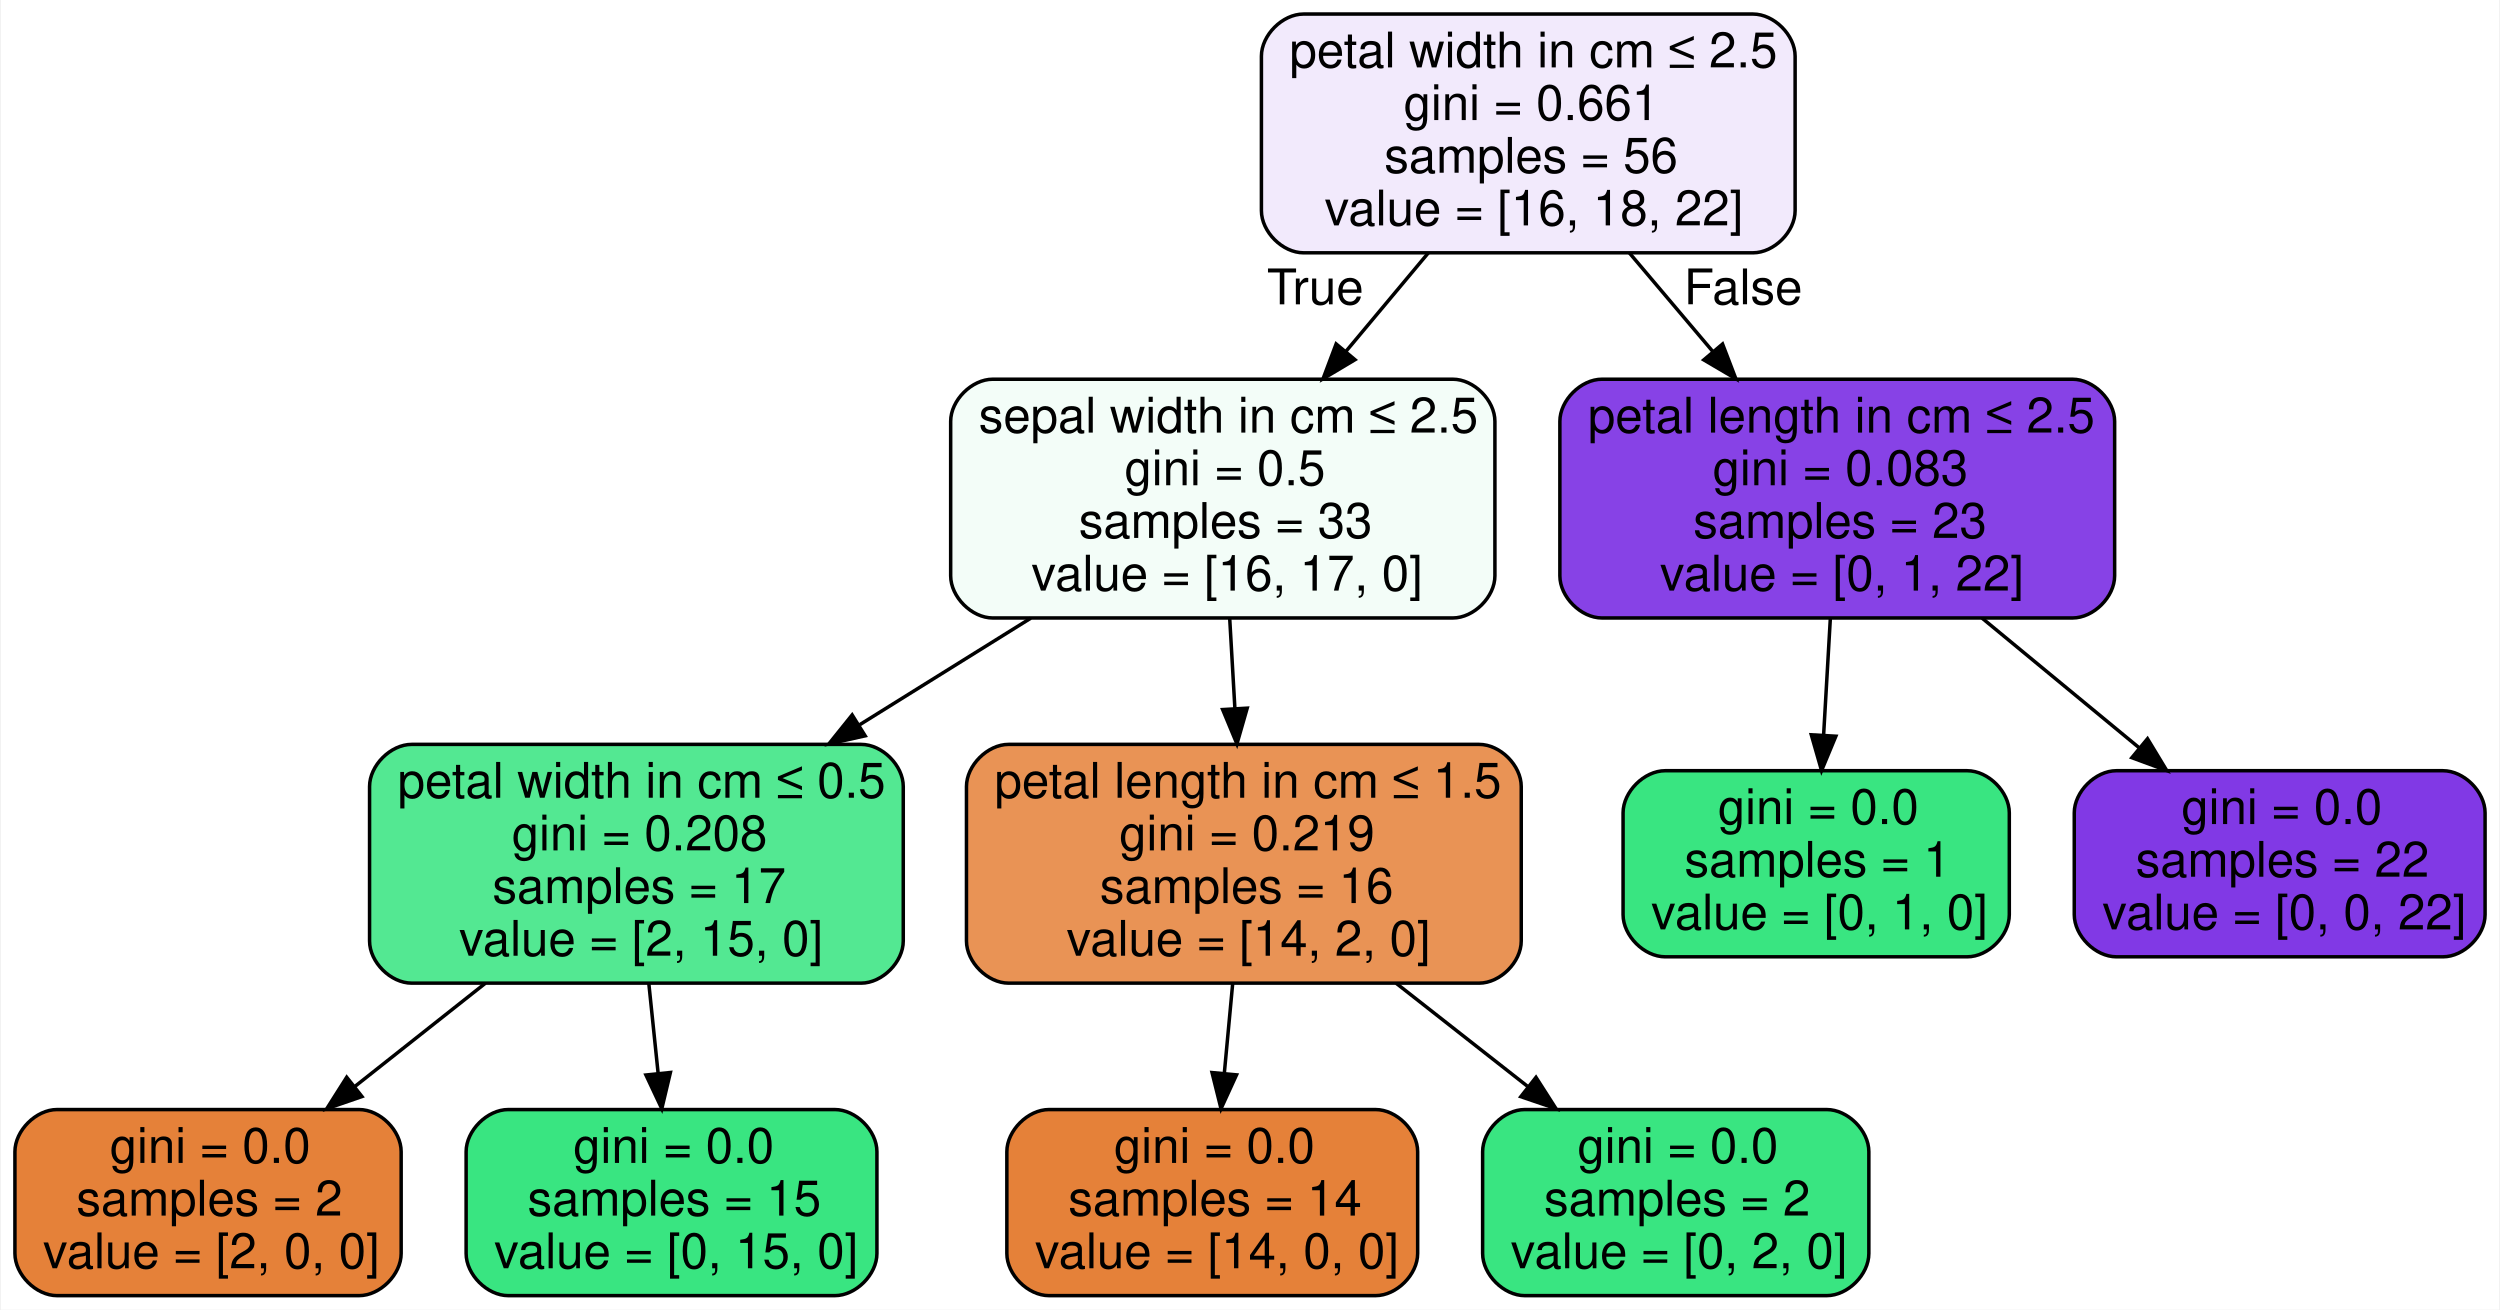
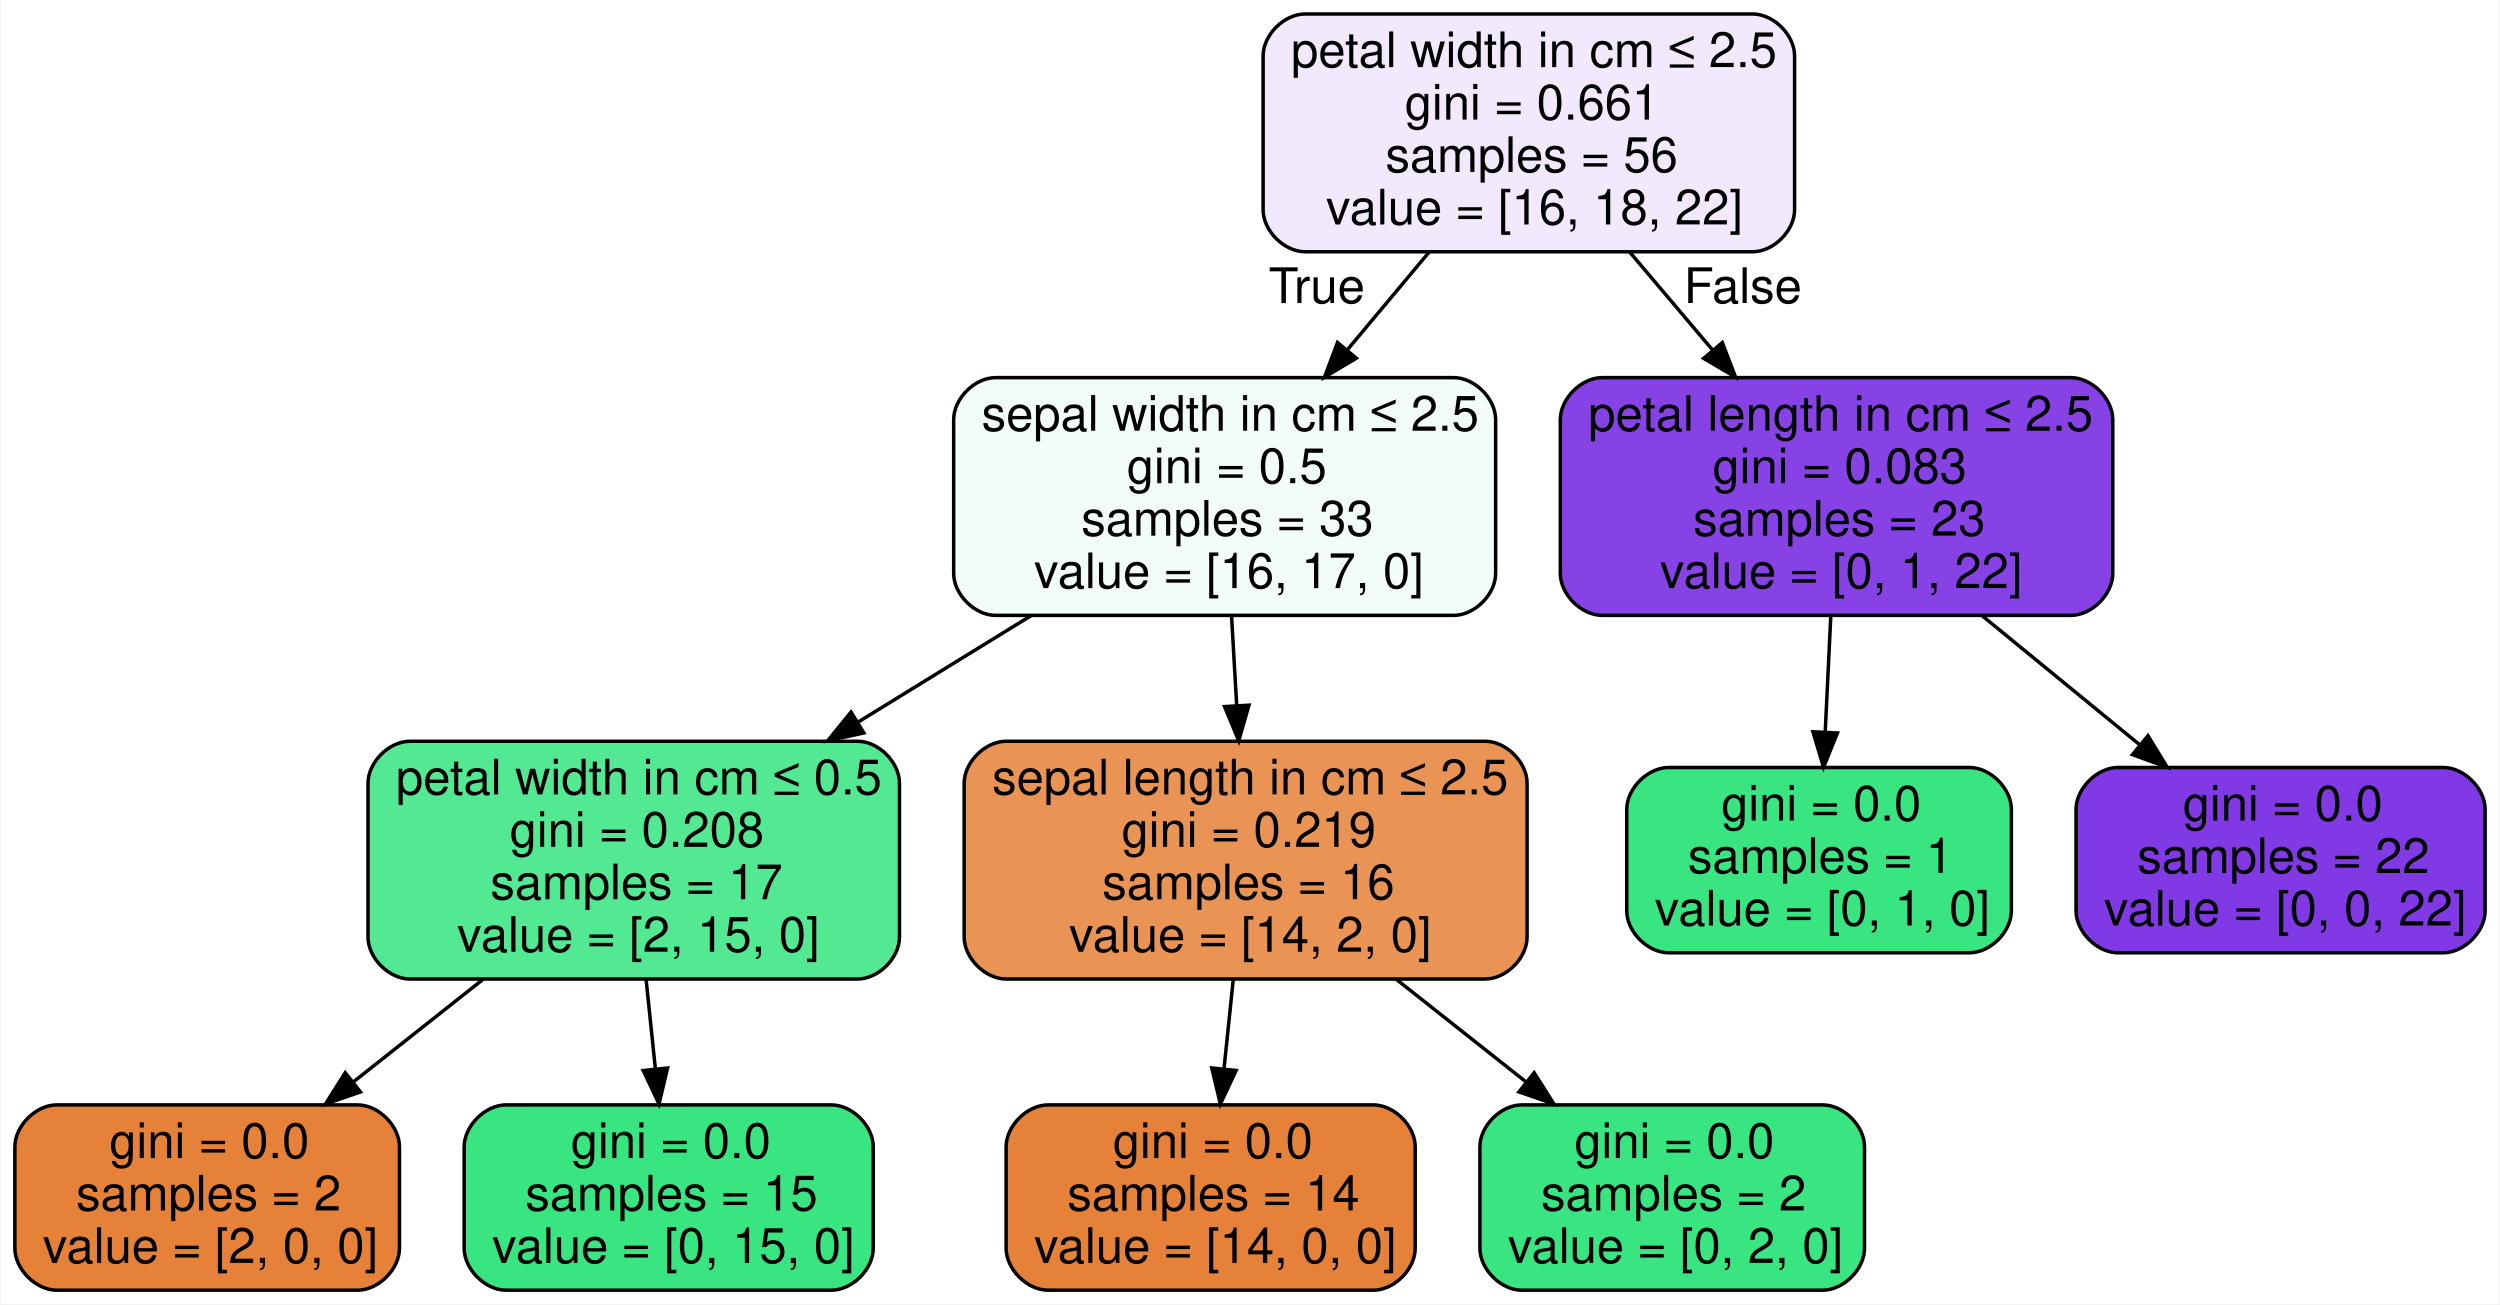
- <svg xmlns="http://www.w3.org/2000/svg" width="712pt" height="373pt" viewBox="0.00 0.00 711.50 373.00">
+ <svg xmlns="http://www.w3.org/2000/svg" width="715pt" height="373pt" viewBox="0.00 0.00 714.50 373.00">
  <g id="graph0" class="graph" transform="scale(1 1) rotate(0) translate(4 369)">
-     <polygon fill="#ffffff" stroke="transparent" points="-4,4 -4,-369 707.5,-369 707.5,4 -4,4" />
+     <polygon fill="#ffffff" stroke="transparent" points="-4,4 -4,-369 710.5,-369 710.5,4 -4,4" />
    <g id="node1" class="node">
-       <path fill="#f2eafc" stroke="#000000" d="M495,-365C495,-365 367,-365 367,-365 361,-365 355,-359 355,-353 355,-353 355,-309 355,-309 355,-303 361,-297 367,-297 367,-297 495,-297 495,-297 501,-297 507,-303 507,-309 507,-309 507,-353 507,-353 507,-359 501,-365 495,-365" />
-       <text text-anchor="start" x="363" y="-349.8" font-family="Helvetica,sans-Serif" font-size="14.00" fill="#000000">petal width in cm ≤ 2.5</text>
-       <text text-anchor="start" x="395.5" y="-334.8" font-family="Helvetica,sans-Serif" font-size="14.00" fill="#000000">gini = 0.661</text>
-       <text text-anchor="start" x="390" y="-319.8" font-family="Helvetica,sans-Serif" font-size="14.00" fill="#000000">samples = 56</text>
-       <text text-anchor="start" x="373" y="-304.8" font-family="Helvetica,sans-Serif" font-size="14.00" fill="#000000">value = [16, 18, 22]</text>
+       <path fill="#f2eafc" stroke="#000000" d="M497,-365C497,-365 369,-365 369,-365 363,-365 357,-359 357,-353 357,-353 357,-309 357,-309 357,-303 363,-297 369,-297 369,-297 497,-297 497,-297 503,-297 509,-303 509,-309 509,-309 509,-353 509,-353 509,-359 503,-365 497,-365" />
+       <text text-anchor="start" x="365" y="-349.8" font-family="Helvetica,sans-Serif" font-size="14.00" fill="#000000">petal width in cm ≤ 2.5</text>
+       <text text-anchor="start" x="397.5" y="-334.8" font-family="Helvetica,sans-Serif" font-size="14.00" fill="#000000">gini = 0.661</text>
+       <text text-anchor="start" x="392" y="-319.8" font-family="Helvetica,sans-Serif" font-size="14.00" fill="#000000">samples = 56</text>
+       <text text-anchor="start" x="375" y="-304.8" font-family="Helvetica,sans-Serif" font-size="14.00" fill="#000000">value = [16, 18, 22]</text>
    </g>
    <g id="node2" class="node">
-       <path fill="#f3fdf8" stroke="#000000" d="M409.5,-261C409.5,-261 278.5,-261 278.5,-261 272.5,-261 266.5,-255 266.5,-249 266.5,-249 266.5,-205 266.5,-205 266.5,-199 272.5,-193 278.5,-193 278.5,-193 409.5,-193 409.5,-193 415.5,-193 421.5,-199 421.5,-205 421.5,-205 421.5,-249 421.5,-249 421.5,-255 415.5,-261 409.5,-261" />
-       <text text-anchor="start" x="274.5" y="-245.8" font-family="Helvetica,sans-Serif" font-size="14.00" fill="#000000">sepal width in cm ≤ 2.5</text>
-       <text text-anchor="start" x="316" y="-230.8" font-family="Helvetica,sans-Serif" font-size="14.00" fill="#000000">gini = 0.5</text>
-       <text text-anchor="start" x="303" y="-215.8" font-family="Helvetica,sans-Serif" font-size="14.00" fill="#000000">samples = 33</text>
-       <text text-anchor="start" x="289.5" y="-200.8" font-family="Helvetica,sans-Serif" font-size="14.00" fill="#000000">value = [16, 17, 0]</text>
+       <path fill="#f3fdf8" stroke="#000000" d="M411.5,-261C411.5,-261 280.5,-261 280.5,-261 274.5,-261 268.5,-255 268.5,-249 268.5,-249 268.5,-205 268.5,-205 268.5,-199 274.5,-193 280.5,-193 280.5,-193 411.5,-193 411.5,-193 417.5,-193 423.5,-199 423.5,-205 423.5,-205 423.5,-249 423.5,-249 423.5,-255 417.5,-261 411.5,-261" />
+       <text text-anchor="start" x="276.5" y="-245.8" font-family="Helvetica,sans-Serif" font-size="14.00" fill="#000000">sepal width in cm ≤ 2.5</text>
+       <text text-anchor="start" x="318" y="-230.8" font-family="Helvetica,sans-Serif" font-size="14.00" fill="#000000">gini = 0.5</text>
+       <text text-anchor="start" x="305" y="-215.8" font-family="Helvetica,sans-Serif" font-size="14.00" fill="#000000">samples = 33</text>
+       <text text-anchor="start" x="291.5" y="-200.8" font-family="Helvetica,sans-Serif" font-size="14.00" fill="#000000">value = [16, 17, 0]</text>
    </g>
    <g id="edge1" class="edge">
-       <path fill="none" stroke="#000000" d="M402.513,-296.947C395.002,-287.968 386.81,-278.176 379,-268.839" />
-       <polygon fill="#000000" stroke="#000000" points="381.652,-266.554 372.551,-261.13 376.283,-271.046 381.652,-266.554" />
-       <text text-anchor="middle" x="370.335" y="-282.332" font-family="Helvetica,sans-Serif" font-size="14.00" fill="#000000">True</text>
+       <path fill="none" stroke="#000000" d="M404.513,-296.947C397.002,-287.968 388.81,-278.176 381,-268.839" />
+       <polygon fill="#000000" stroke="#000000" points="383.652,-266.554 374.551,-261.13 378.283,-271.046 383.652,-266.554" />
+       <text text-anchor="middle" x="372.335" y="-282.332" font-family="Helvetica,sans-Serif" font-size="14.00" fill="#000000">True</text>
    </g>
    <g id="node9" class="node">
-       <path fill="#8742e6" stroke="#000000" d="M586,-261C586,-261 452,-261 452,-261 446,-261 440,-255 440,-249 440,-249 440,-205 440,-205 440,-199 446,-193 452,-193 452,-193 586,-193 586,-193 592,-193 598,-199 598,-205 598,-205 598,-249 598,-249 598,-255 592,-261 586,-261" />
-       <text text-anchor="start" x="448" y="-245.8" font-family="Helvetica,sans-Serif" font-size="14.00" fill="#000000">petal length in cm ≤ 2.5</text>
-       <text text-anchor="start" x="483.5" y="-230.8" font-family="Helvetica,sans-Serif" font-size="14.00" fill="#000000">gini = 0.083</text>
-       <text text-anchor="start" x="478" y="-215.8" font-family="Helvetica,sans-Serif" font-size="14.00" fill="#000000">samples = 23</text>
-       <text text-anchor="start" x="468.5" y="-200.8" font-family="Helvetica,sans-Serif" font-size="14.00" fill="#000000">value = [0, 1, 22]</text>
+       <path fill="#8742e6" stroke="#000000" d="M588,-261C588,-261 454,-261 454,-261 448,-261 442,-255 442,-249 442,-249 442,-205 442,-205 442,-199 448,-193 454,-193 454,-193 588,-193 588,-193 594,-193 600,-199 600,-205 600,-205 600,-249 600,-249 600,-255 594,-261 588,-261" />
+       <text text-anchor="start" x="450" y="-245.8" font-family="Helvetica,sans-Serif" font-size="14.00" fill="#000000">petal length in cm ≤ 2.5</text>
+       <text text-anchor="start" x="485.5" y="-230.8" font-family="Helvetica,sans-Serif" font-size="14.00" fill="#000000">gini = 0.083</text>
+       <text text-anchor="start" x="480" y="-215.8" font-family="Helvetica,sans-Serif" font-size="14.00" fill="#000000">samples = 23</text>
+       <text text-anchor="start" x="470.5" y="-200.8" font-family="Helvetica,sans-Serif" font-size="14.00" fill="#000000">value = [0, 1, 22]</text>
    </g>
    <g id="edge8" class="edge">
-       <path fill="none" stroke="#000000" d="M459.815,-296.947C467.412,-287.968 475.697,-278.176 483.598,-268.839" />
-       <polygon fill="#000000" stroke="#000000" points="486.333,-271.025 490.121,-261.13 480.99,-266.503 486.333,-271.025" />
-       <text text-anchor="middle" x="492.197" y="-282.344" font-family="Helvetica,sans-Serif" font-size="14.00" fill="#000000">False</text>
+       <path fill="none" stroke="#000000" d="M461.815,-296.947C469.412,-287.968 477.697,-278.176 485.598,-268.839" />
+       <polygon fill="#000000" stroke="#000000" points="488.333,-271.025 492.121,-261.13 482.99,-266.503 488.333,-271.025" />
+       <text text-anchor="middle" x="494.197" y="-282.344" font-family="Helvetica,sans-Serif" font-size="14.00" fill="#000000">False</text>
    </g>
    <g id="node3" class="node">
      <path fill="#53e892" stroke="#000000" d="M241,-157C241,-157 113,-157 113,-157 107,-157 101,-151 101,-145 101,-145 101,-101 101,-101 101,-95 107,-89 113,-89 113,-89 241,-89 241,-89 247,-89 253,-95 253,-101 253,-101 253,-145 253,-145 253,-151 247,-157 241,-157" />
      <text text-anchor="start" x="109" y="-141.8" font-family="Helvetica,sans-Serif" font-size="14.00" fill="#000000">petal width in cm ≤ 0.5</text>
      <text text-anchor="start" x="141.5" y="-126.8" font-family="Helvetica,sans-Serif" font-size="14.00" fill="#000000">gini = 0.208</text>
      <text text-anchor="start" x="136" y="-111.8" font-family="Helvetica,sans-Serif" font-size="14.00" fill="#000000">samples = 17</text>
      <text text-anchor="start" x="126.5" y="-96.8" font-family="Helvetica,sans-Serif" font-size="14.00" fill="#000000">value = [2, 15, 0]</text>
    </g>
    <g id="edge2" class="edge">
-       <path fill="none" stroke="#000000" d="M289.318,-192.946C273.747,-183.25 256.652,-172.604 240.6,-162.607" />
-       <polygon fill="#000000" stroke="#000000" points="242.144,-159.445 231.805,-157.13 238.443,-165.387 242.144,-159.445" />
+       <path fill="none" stroke="#000000" d="M290.663,-192.946C274.906,-183.25 257.606,-172.604 241.361,-162.607" />
+       <polygon fill="#000000" stroke="#000000" points="242.812,-159.39 232.461,-157.13 239.143,-165.352 242.812,-159.39" />
    </g>
    <g id="node6" class="node">
-       <path fill="#e99355" stroke="#000000" d="M417,-157C417,-157 283,-157 283,-157 277,-157 271,-151 271,-145 271,-145 271,-101 271,-101 271,-95 277,-89 283,-89 283,-89 417,-89 417,-89 423,-89 429,-95 429,-101 429,-101 429,-145 429,-145 429,-151 423,-157 417,-157" />
-       <text text-anchor="start" x="279" y="-141.8" font-family="Helvetica,sans-Serif" font-size="14.00" fill="#000000">petal length in cm ≤ 1.5</text>
-       <text text-anchor="start" x="314.5" y="-126.8" font-family="Helvetica,sans-Serif" font-size="14.00" fill="#000000">gini = 0.219</text>
-       <text text-anchor="start" x="309" y="-111.8" font-family="Helvetica,sans-Serif" font-size="14.00" fill="#000000">samples = 16</text>
-       <text text-anchor="start" x="299.5" y="-96.8" font-family="Helvetica,sans-Serif" font-size="14.00" fill="#000000">value = [14, 2, 0]</text>
+       <path fill="#e99355" stroke="#000000" d="M420.5,-157C420.5,-157 283.5,-157 283.5,-157 277.5,-157 271.5,-151 271.5,-145 271.5,-145 271.5,-101 271.5,-101 271.5,-95 277.5,-89 283.5,-89 283.5,-89 420.5,-89 420.5,-89 426.5,-89 432.5,-95 432.5,-101 432.5,-101 432.5,-145 432.5,-145 432.5,-151 426.5,-157 420.5,-157" />
+       <text text-anchor="start" x="279.5" y="-141.8" font-family="Helvetica,sans-Serif" font-size="14.00" fill="#000000">sepal length in cm ≤ 2.5</text>
+       <text text-anchor="start" x="316.5" y="-126.8" font-family="Helvetica,sans-Serif" font-size="14.00" fill="#000000">gini = 0.219</text>
+       <text text-anchor="start" x="311" y="-111.8" font-family="Helvetica,sans-Serif" font-size="14.00" fill="#000000">samples = 16</text>
+       <text text-anchor="start" x="301.5" y="-96.8" font-family="Helvetica,sans-Serif" font-size="14.00" fill="#000000">value = [14, 2, 0]</text>
    </g>
    <g id="edge5" class="edge">
-       <path fill="none" stroke="#000000" d="M345.965,-192.946C346.436,-184.776 346.946,-175.932 347.44,-167.37" />
-       <polygon fill="#000000" stroke="#000000" points="350.949,-167.315 348.031,-157.13 343.961,-166.912 350.949,-167.315" />
+       <path fill="none" stroke="#000000" d="M347.965,-192.946C348.436,-184.776 348.946,-175.932 349.44,-167.37" />
+       <polygon fill="#000000" stroke="#000000" points="352.949,-167.315 350.031,-157.13 345.961,-166.912 352.949,-167.315" />
    </g>
    <g id="node4" class="node">
      <path fill="#e58139" stroke="#000000" d="M98,-53C98,-53 12,-53 12,-53 6,-53 0,-47 0,-41 0,-41 0,-12 0,-12 0,-6 6,0 12,0 12,0 98,0 98,0 104,0 110,-6 110,-12 110,-12 110,-41 110,-41 110,-47 104,-53 98,-53" />
      <text text-anchor="start" x="27" y="-37.8" font-family="Helvetica,sans-Serif" font-size="14.00" fill="#000000">gini = 0.0</text>
      <text text-anchor="start" x="17.5" y="-22.8" font-family="Helvetica,sans-Serif" font-size="14.00" fill="#000000">samples = 2</text>
      <text text-anchor="start" x="8" y="-7.8" font-family="Helvetica,sans-Serif" font-size="14.00" fill="#000000">value = [2, 0, 0]</text>
    </g>
    <g id="edge3" class="edge">
      <path fill="none" stroke="#000000" d="M133.987,-88.978C121.948,-79.454 108.881,-69.119 96.906,-59.647" />
      <polygon fill="#000000" stroke="#000000" points="98.831,-56.707 88.817,-53.248 94.489,-62.197 98.831,-56.707" />
    </g>
    <g id="node5" class="node">
      <path fill="#39e581" stroke="#000000" d="M233.5,-53C233.5,-53 140.5,-53 140.5,-53 134.5,-53 128.5,-47 128.5,-41 128.5,-41 128.5,-12 128.5,-12 128.5,-6 134.5,0 140.5,0 140.5,0 233.5,0 233.5,0 239.5,0 245.5,-6 245.5,-12 245.5,-12 245.5,-41 245.5,-41 245.5,-47 239.5,-53 233.5,-53" />
      <text text-anchor="start" x="159" y="-37.8" font-family="Helvetica,sans-Serif" font-size="14.00" fill="#000000">gini = 0.0</text>
      <text text-anchor="start" x="146" y="-22.8" font-family="Helvetica,sans-Serif" font-size="14.00" fill="#000000">samples = 15</text>
      <text text-anchor="start" x="136.5" y="-7.8" font-family="Helvetica,sans-Serif" font-size="14.00" fill="#000000">value = [0, 15, 0]</text>
    </g>
    <g id="edge4" class="edge">
      <path fill="none" stroke="#000000" d="M180.526,-88.978C181.389,-80.645 182.317,-71.69 183.193,-63.236" />
      <polygon fill="#000000" stroke="#000000" points="186.679,-63.556 184.228,-53.248 179.716,-62.834 186.679,-63.556" />
    </g>
    <g id="node7" class="node">
-       <path fill="#e58139" stroke="#000000" d="M387.5,-53C387.5,-53 294.5,-53 294.5,-53 288.5,-53 282.5,-47 282.5,-41 282.5,-41 282.5,-12 282.5,-12 282.5,-6 288.5,0 294.5,0 294.5,0 387.5,0 387.5,0 393.5,0 399.5,-6 399.5,-12 399.5,-12 399.5,-41 399.5,-41 399.5,-47 393.5,-53 387.5,-53" />
-       <text text-anchor="start" x="313" y="-37.8" font-family="Helvetica,sans-Serif" font-size="14.00" fill="#000000">gini = 0.0</text>
-       <text text-anchor="start" x="300" y="-22.8" font-family="Helvetica,sans-Serif" font-size="14.00" fill="#000000">samples = 14</text>
-       <text text-anchor="start" x="290.5" y="-7.8" font-family="Helvetica,sans-Serif" font-size="14.00" fill="#000000">value = [14, 0, 0]</text>
+       <path fill="#e58139" stroke="#000000" d="M388.5,-53C388.5,-53 295.5,-53 295.5,-53 289.5,-53 283.5,-47 283.5,-41 283.5,-41 283.5,-12 283.5,-12 283.5,-6 289.5,0 295.5,0 295.5,0 388.5,0 388.5,0 394.5,0 400.5,-6 400.5,-12 400.5,-12 400.5,-41 400.5,-41 400.5,-47 394.5,-53 388.5,-53" />
+       <text text-anchor="start" x="314" y="-37.8" font-family="Helvetica,sans-Serif" font-size="14.00" fill="#000000">gini = 0.0</text>
+       <text text-anchor="start" x="301" y="-22.8" font-family="Helvetica,sans-Serif" font-size="14.00" fill="#000000">samples = 14</text>
+       <text text-anchor="start" x="291.5" y="-7.8" font-family="Helvetica,sans-Serif" font-size="14.00" fill="#000000">value = [14, 0, 0]</text>
    </g>
    <g id="edge6" class="edge">
-       <path fill="none" stroke="#000000" d="M346.827,-88.978C346.05,-80.645 345.215,-71.69 344.426,-63.236" />
-       <polygon fill="#000000" stroke="#000000" points="347.908,-62.88 343.495,-53.248 340.938,-63.53 347.908,-62.88" />
+       <path fill="none" stroke="#000000" d="M348.474,-88.978C347.611,-80.645 346.683,-71.69 345.807,-63.236" />
+       <polygon fill="#000000" stroke="#000000" points="349.284,-62.834 344.772,-53.248 342.321,-63.556 349.284,-62.834" />
    </g>
    <g id="node8" class="node">
-       <path fill="#39e581" stroke="#000000" d="M516,-53C516,-53 430,-53 430,-53 424,-53 418,-47 418,-41 418,-41 418,-12 418,-12 418,-6 424,0 430,0 430,0 516,0 516,0 522,0 528,-6 528,-12 528,-12 528,-41 528,-41 528,-47 522,-53 516,-53" />
-       <text text-anchor="start" x="445" y="-37.8" font-family="Helvetica,sans-Serif" font-size="14.00" fill="#000000">gini = 0.0</text>
-       <text text-anchor="start" x="435.5" y="-22.8" font-family="Helvetica,sans-Serif" font-size="14.00" fill="#000000">samples = 2</text>
-       <text text-anchor="start" x="426" y="-7.8" font-family="Helvetica,sans-Serif" font-size="14.00" fill="#000000">value = [0, 2, 0]</text>
+       <path fill="#39e581" stroke="#000000" d="M517,-53C517,-53 431,-53 431,-53 425,-53 419,-47 419,-41 419,-41 419,-12 419,-12 419,-6 425,0 431,0 431,0 517,0 517,0 523,0 529,-6 529,-12 529,-12 529,-41 529,-41 529,-47 523,-53 517,-53" />
+       <text text-anchor="start" x="446" y="-37.8" font-family="Helvetica,sans-Serif" font-size="14.00" fill="#000000">gini = 0.0</text>
+       <text text-anchor="start" x="436.5" y="-22.8" font-family="Helvetica,sans-Serif" font-size="14.00" fill="#000000">samples = 2</text>
+       <text text-anchor="start" x="427" y="-7.8" font-family="Helvetica,sans-Serif" font-size="14.00" fill="#000000">value = [0, 2, 0]</text>
    </g>
    <g id="edge7" class="edge">
-       <path fill="none" stroke="#000000" d="M393.365,-88.978C405.504,-79.454 418.677,-69.119 430.75,-59.647" />
-       <polygon fill="#000000" stroke="#000000" points="433.199,-62.175 438.906,-53.248 428.878,-56.667 433.199,-62.175" />
+       <path fill="none" stroke="#000000" d="M395.013,-88.978C407.052,-79.454 420.119,-69.119 432.094,-59.647" />
+       <polygon fill="#000000" stroke="#000000" points="434.512,-62.197 440.183,-53.248 430.169,-56.707 434.512,-62.197" />
    </g>
    <g id="node10" class="node">
-       <path fill="#39e581" stroke="#000000" d="M556,-149.5C556,-149.5 470,-149.5 470,-149.5 464,-149.5 458,-143.5 458,-137.5 458,-137.5 458,-108.5 458,-108.5 458,-102.5 464,-96.5 470,-96.5 470,-96.5 556,-96.5 556,-96.5 562,-96.5 568,-102.5 568,-108.5 568,-108.5 568,-137.5 568,-137.5 568,-143.5 562,-149.5 556,-149.5" />
-       <text text-anchor="start" x="485" y="-134.3" font-family="Helvetica,sans-Serif" font-size="14.00" fill="#000000">gini = 0.0</text>
-       <text text-anchor="start" x="475.5" y="-119.3" font-family="Helvetica,sans-Serif" font-size="14.00" fill="#000000">samples = 1</text>
-       <text text-anchor="start" x="466" y="-104.3" font-family="Helvetica,sans-Serif" font-size="14.00" fill="#000000">value = [0, 1, 0]</text>
+       <path fill="#39e581" stroke="#000000" d="M559,-149.5C559,-149.5 473,-149.5 473,-149.5 467,-149.5 461,-143.5 461,-137.5 461,-137.5 461,-108.5 461,-108.5 461,-102.5 467,-96.5 473,-96.5 473,-96.5 559,-96.5 559,-96.5 565,-96.5 571,-102.5 571,-108.5 571,-108.5 571,-137.5 571,-137.5 571,-143.5 565,-149.5 559,-149.5" />
+       <text text-anchor="start" x="488" y="-134.3" font-family="Helvetica,sans-Serif" font-size="14.00" fill="#000000">gini = 0.0</text>
+       <text text-anchor="start" x="478.5" y="-119.3" font-family="Helvetica,sans-Serif" font-size="14.00" fill="#000000">samples = 1</text>
+       <text text-anchor="start" x="469" y="-104.3" font-family="Helvetica,sans-Serif" font-size="14.00" fill="#000000">value = [0, 1, 0]</text>
    </g>
    <g id="edge9" class="edge">
-       <path fill="none" stroke="#000000" d="M517.035,-192.946C516.419,-182.262 515.736,-170.425 515.11,-159.574" />
-       <polygon fill="#000000" stroke="#000000" points="518.601,-159.324 514.531,-149.542 511.613,-159.727 518.601,-159.324" />
+       <path fill="none" stroke="#000000" d="M519.363,-192.946C518.849,-182.262 518.28,-170.425 517.758,-159.574" />
+       <polygon fill="#000000" stroke="#000000" points="521.252,-159.363 517.276,-149.542 514.26,-159.699 521.252,-159.363" />
    </g>
    <g id="node11" class="node">
-       <path fill="#8139e5" stroke="#000000" d="M691.5,-149.5C691.5,-149.5 598.5,-149.5 598.5,-149.5 592.5,-149.5 586.5,-143.5 586.5,-137.5 586.5,-137.5 586.5,-108.5 586.5,-108.5 586.5,-102.5 592.5,-96.5 598.5,-96.5 598.5,-96.5 691.5,-96.5 691.5,-96.5 697.5,-96.5 703.5,-102.5 703.5,-108.5 703.5,-108.5 703.5,-137.5 703.5,-137.5 703.5,-143.5 697.5,-149.5 691.5,-149.5" />
-       <text text-anchor="start" x="617" y="-134.3" font-family="Helvetica,sans-Serif" font-size="14.00" fill="#000000">gini = 0.0</text>
-       <text text-anchor="start" x="604" y="-119.3" font-family="Helvetica,sans-Serif" font-size="14.00" fill="#000000">samples = 22</text>
-       <text text-anchor="start" x="594.5" y="-104.3" font-family="Helvetica,sans-Serif" font-size="14.00" fill="#000000">value = [0, 0, 22]</text>
+       <path fill="#8139e5" stroke="#000000" d="M694.5,-149.5C694.5,-149.5 601.5,-149.5 601.5,-149.5 595.5,-149.5 589.5,-143.5 589.5,-137.5 589.5,-137.5 589.5,-108.5 589.5,-108.5 589.5,-102.5 595.5,-96.5 601.5,-96.5 601.5,-96.5 694.5,-96.5 694.5,-96.5 700.5,-96.5 706.5,-102.5 706.5,-108.5 706.5,-108.5 706.5,-137.5 706.5,-137.5 706.5,-143.5 700.5,-149.5 694.5,-149.5" />
+       <text text-anchor="start" x="620" y="-134.3" font-family="Helvetica,sans-Serif" font-size="14.00" fill="#000000">gini = 0.0</text>
+       <text text-anchor="start" x="607" y="-119.3" font-family="Helvetica,sans-Serif" font-size="14.00" fill="#000000">samples = 22</text>
+       <text text-anchor="start" x="597.5" y="-104.3" font-family="Helvetica,sans-Serif" font-size="14.00" fill="#000000">value = [0, 0, 22]</text>
    </g>
    <g id="edge10" class="edge">
-       <path fill="none" stroke="#000000" d="M560.257,-192.946C574.67,-181.05 590.813,-167.726 605.112,-155.924" />
-       <polygon fill="#000000" stroke="#000000" points="607.359,-158.607 612.843,-149.542 602.903,-153.209 607.359,-158.607" />
+       <path fill="none" stroke="#000000" d="M562.585,-192.946C577.111,-181.05 593.383,-167.726 607.795,-155.924" />
+       <polygon fill="#000000" stroke="#000000" points="610.069,-158.586 615.588,-149.542 605.634,-153.17 610.069,-158.586" />
    </g>
  </g>
</svg>
